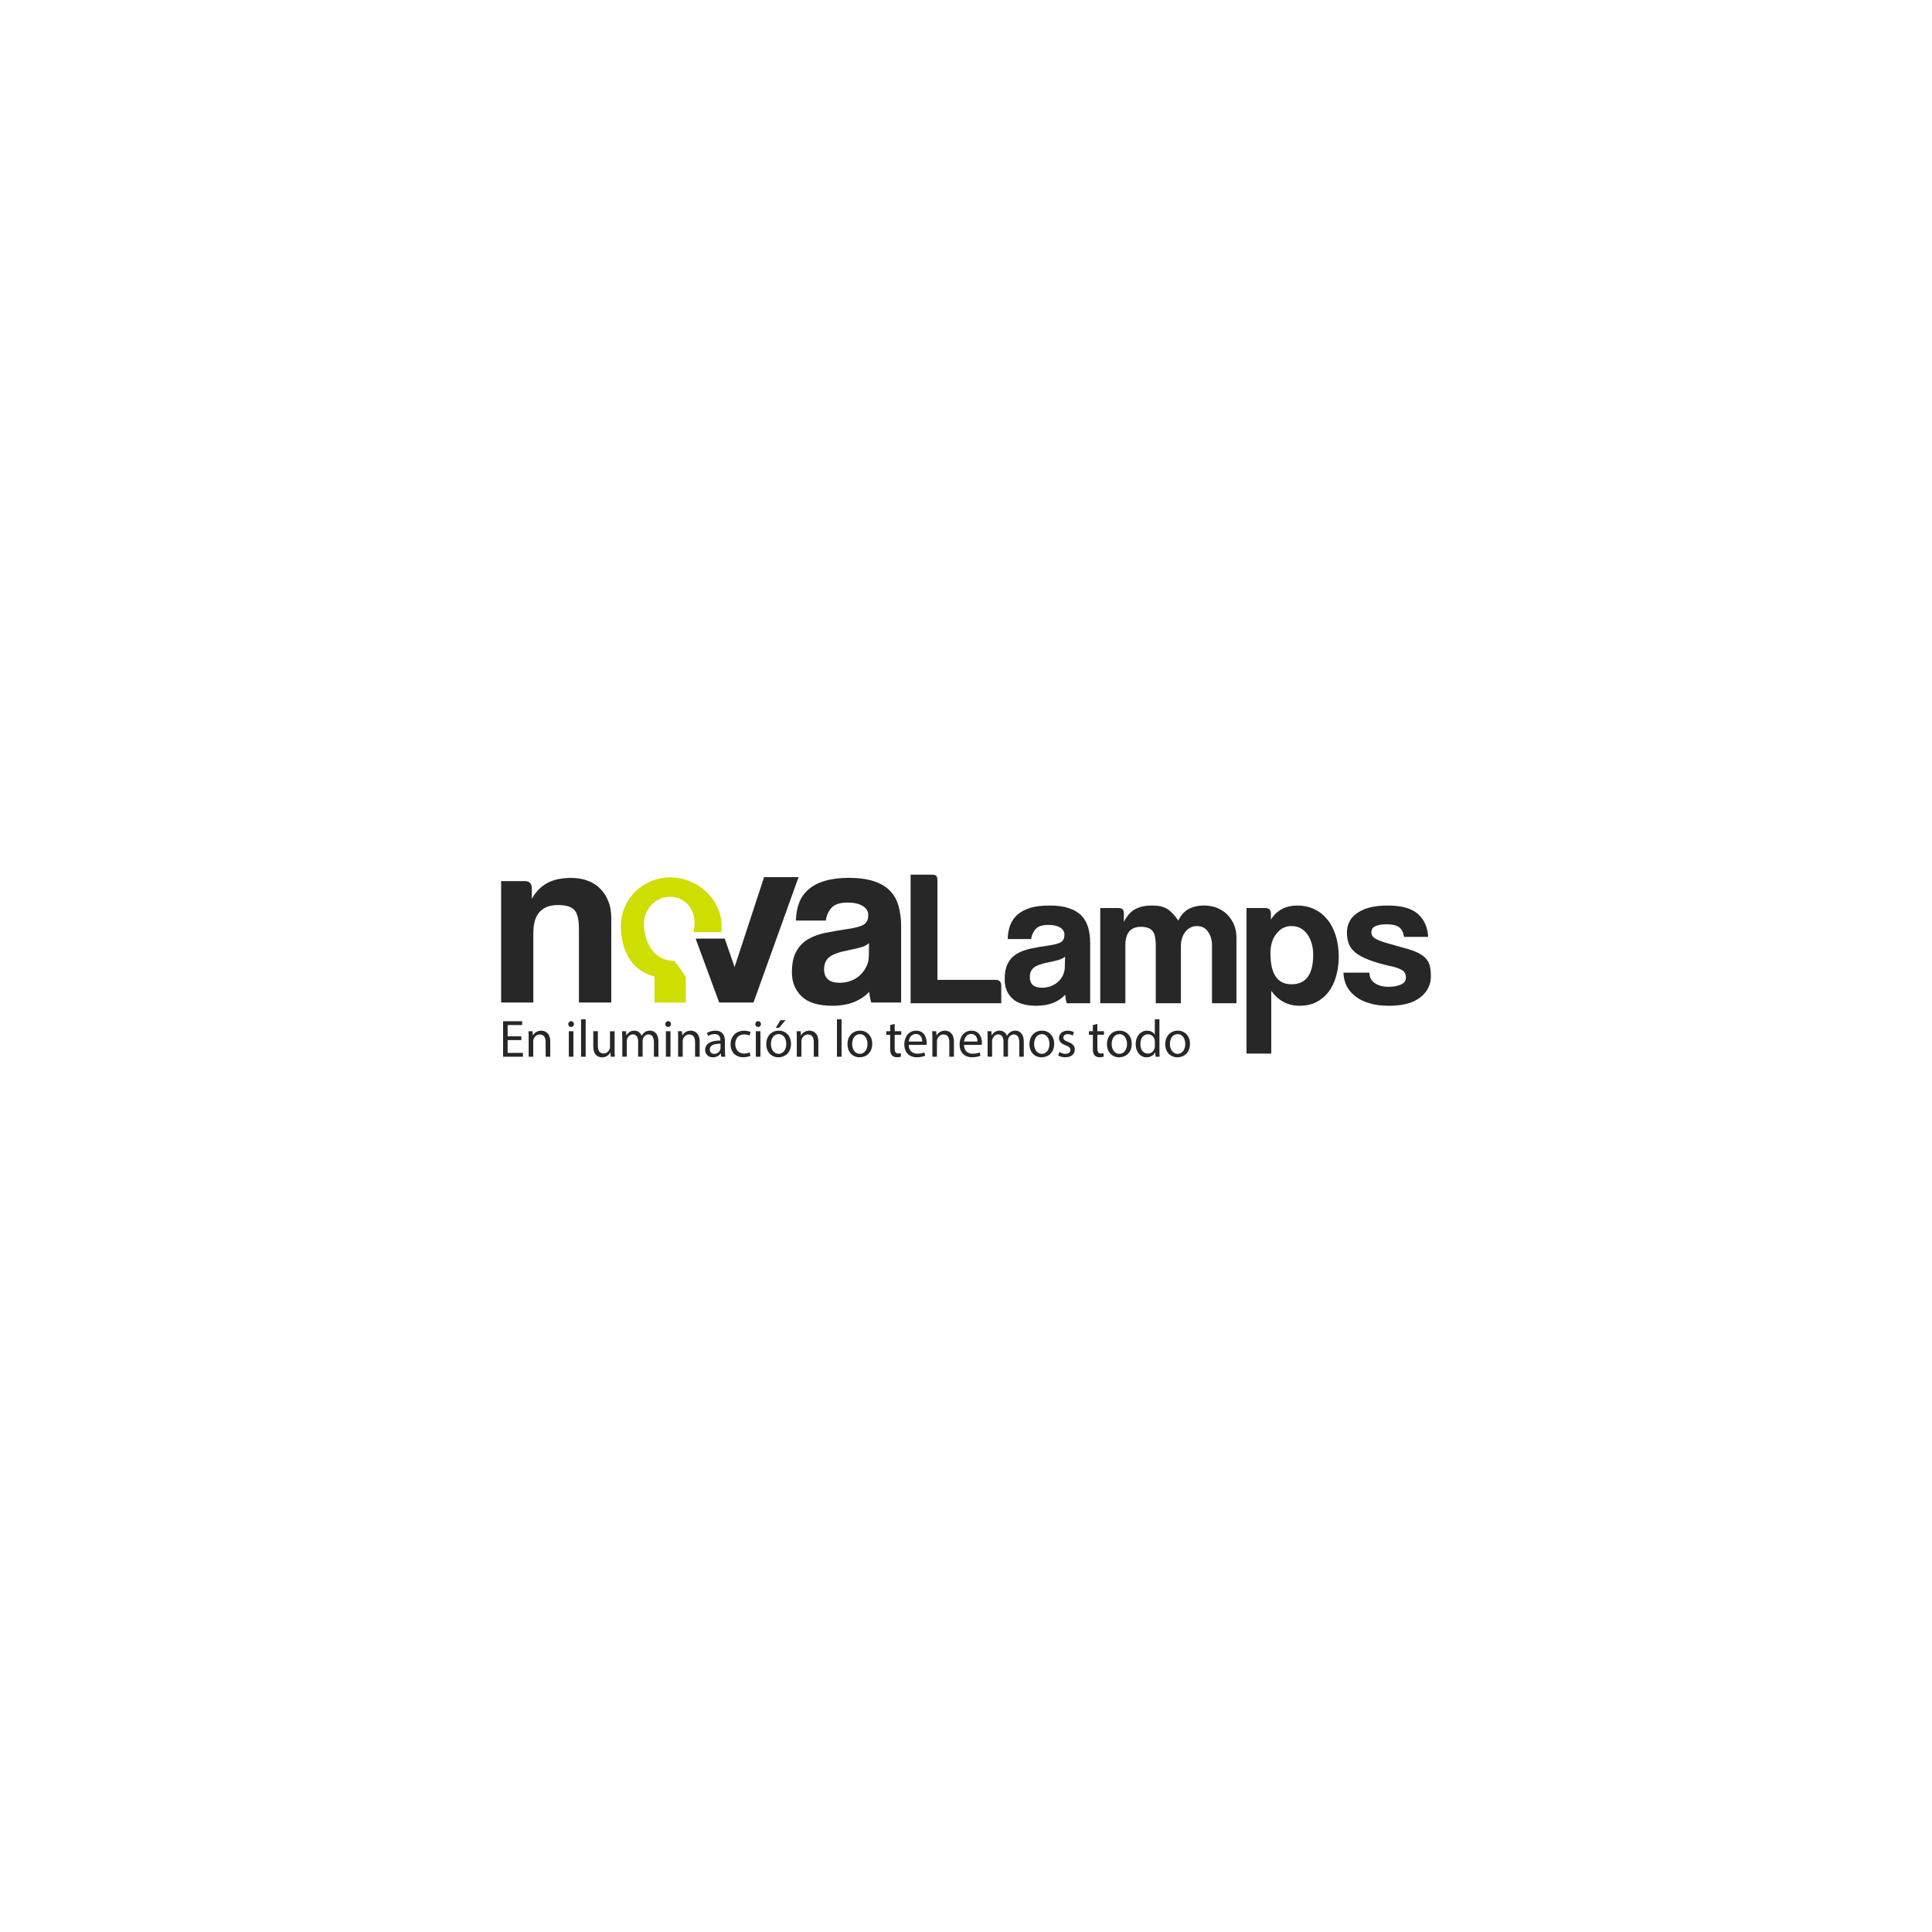
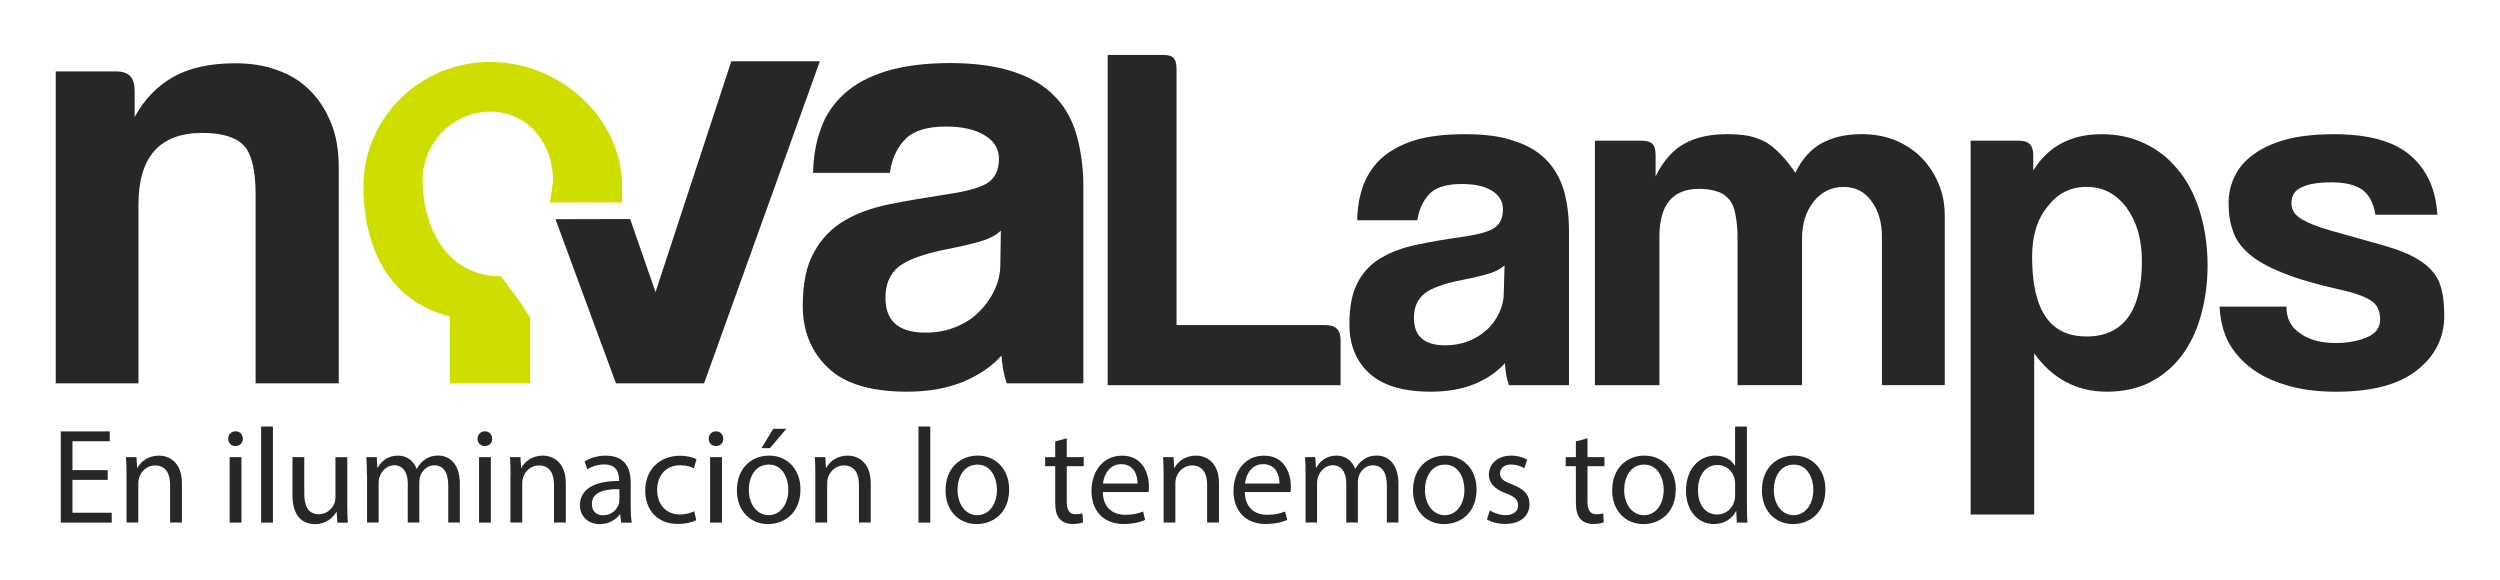
- <svg xmlns="http://www.w3.org/2000/svg" id="Capa_1" version="1.1" viewBox="0 0 1080 1080">
+ <svg xmlns="http://www.w3.org/2000/svg" id="Capa_1" version="1.1" viewBox="268 477 544 126">
  <defs>
    <style>
      .st0 {
        fill: #cdde00;
      }

      .st1 {
        fill: #262726;
      }
    </style>
  </defs>
  <path class="st1" d="M323.62,560.41v-41.1c0-5.22-.84-8.8-2.55-10.63-1.75-1.85-4.8-2.76-9.02-2.76-9.32,0-13.92,5.23-13.92,15.58v38.91h-18v-67.88h13.03c2.93,0,4.14,1.33,4.14,4.28v5.66c2.09-3.85,4.93-6.77,8.44-8.75,3.52-1.98,8.02-2.95,13.45-2.95,3.26,0,6.31.44,9.03,1.45,2.76.94,5.1,2.37,7.1,4.33,1.97,1.92,3.51,4.27,4.68,7.12,1.17,2.78,1.71,6.04,1.71,9.74v47.01h-18.09Z" />
  <path class="st1" d="M487.05,560.41c-.59-1.76-.96-3.73-1.13-6.03-2.12,2.4-4.97,4.28-8.4,5.73-3.55,1.42-7.56,2.12-12.2,2.12-7.77,0-13.54-1.73-17.13-5.18-3.63-3.47-5.51-7.93-5.51-13.47,0-4.84.79-8.79,2.42-11.63,1.55-2.9,3.73-5.17,6.48-6.85,2.75-1.65,6.01-2.84,9.81-3.63,3.8-.77,8.02-1.47,12.49-2.16,4.52-.67,7.56-1.5,9.11-2.57,1.55-1.07,2.38-2.75,2.38-5.16,0-2.22-1.05-3.91-3.14-5.16-2.08-1.26-4.85-1.88-8.36-1.88-4.14,0-7.1.9-8.89,2.76-1.8,1.84-2.94,4.28-3.34,7.31h-16.72c.08-3.47.62-6.72,1.72-9.67,1.04-2.96,2.75-5.43,5.1-7.56,2.33-2.13,5.42-3.76,9.15-4.91,3.8-1.13,8.4-1.75,13.82-1.75s9.9.64,13.58,1.82c3.72,1.19,6.77,2.95,8.94,5.15,2.34,2.26,3.96,5.08,4.97,8.44.96,3.39,1.54,7.17,1.54,11.37v42.92h-16.7ZM485.79,527.18c-.96.91-2.26,1.67-4.02,2.21-1.79.55-4.26,1.17-7.56,1.8-5.18,1.02-8.7,2.31-10.65,3.84-1.92,1.57-2.89,3.82-2.89,6.78,0,5.04,2.89,7.57,8.7,7.57,2.25,0,4.47-.37,6.39-1.15,1.99-.77,3.72-1.83,5.09-3.19,1.43-1.34,2.56-2.91,3.47-4.73.84-1.77,1.35-3.67,1.35-5.72l.12-7.41Z" />
  <path class="st1" d="M509.03,560.81v-71.86h11.74c2.37,0,3.25.45,3.25,3.27v55.52h32.35c2.34,0,3.34,1.06,3.34,3.26v9.82h-50.68Z" />
  <path class="st1" d="M596.34,560.81c-.5-1.38-.75-2.95-.87-4.78-1.72,1.9-3.85,3.38-6.61,4.53-2.75,1.11-5.88,1.67-9.52,1.67-6.05,0-10.57-1.35-13.45-4.07-2.89-2.7-4.26-6.23-4.26-10.55,0-3.8.58-6.85,1.79-9.13,1.21-2.29,2.89-4.07,5.1-5.35,2.14-1.29,4.76-2.26,7.7-2.86,3.04-.65,6.26-1.21,9.85-1.71,3.55-.5,5.89-1.15,7.1-1.96,1.25-.86,1.87-2.19,1.87-4.08,0-1.71-.83-3.08-2.5-4.07-1.55-.96-3.77-1.41-6.48-1.41-3.25,0-5.59.71-6.98,2.11-1.37,1.48-2.33,3.38-2.67,5.78h-13.08c.04-2.78.5-5.31,1.3-7.56.88-2.32,2.22-4.34,4.06-6.01,1.84-1.61,4.22-2.91,7.18-3.85,2.92-.87,6.51-1.31,10.86-1.31s7.73.43,10.61,1.42c2.97.94,5.26,2.28,7.02,4.05,1.75,1.75,3.05,3.95,3.89,6.6.75,2.63,1.16,5.6,1.16,8.92v33.63h-13.06ZM595.37,534.76c-.74.69-1.82,1.28-3.21,1.72-1.34.44-3.3.9-5.89,1.42-4.05.77-6.81,1.79-8.31,2.99-1.55,1.25-2.29,3-2.29,5.32,0,3.97,2.29,5.93,6.81,5.93,1.84,0,3.5-.31,5.06-.9,1.51-.62,2.88-1.44,4.01-2.5,1.13-1,2.01-2.25,2.67-3.66.67-1.42,1.01-2.88,1.01-4.51l.16-5.81Z" />
  <path class="st1" d="M677.51,560.81v-32.25c0-3.21-.79-5.85-2.34-7.87-1.51-2.06-3.51-3.01-6.02-3.01-2.63,0-4.81,1.07-6.52,3.21-1.71,2.2-2.51,4.85-2.51,8.15v31.77h-14.03v-32c0-2.19-.21-3.94-.5-5.33-.24-1.37-.71-2.42-1.45-3.21-.68-.77-1.52-1.34-2.64-1.65-1.05-.36-2.35-.52-3.81-.52-5.72,0-8.6,3.47-8.6,10.38v32.34h-14.04v-53.21h9.95c2.34,0,3.26.65,3.26,3.24v4.51c1.75-3.51,3.92-5.91,6.52-7.23,2.43-1.31,5.51-1.94,9.03-1.94,1.79,0,3.42.12,4.83.41,1.38.31,2.59.77,3.82,1.46,1.08.69,2.09,1.57,3.18,2.7,1.01,1.06,2,2.33,3.03,3.84,1.43-2.95,3.31-5.09,5.68-6.41,2.39-1.31,5.27-2,8.69-2,2.71,0,5.09.43,7.31,1.31,2.3.95,4.14,2.2,5.77,3.81,1.58,1.61,2.84,3.55,3.72,5.68.92,2.15,1.34,4.51,1.34,6.97v36.85h-13.66Z" />
  <path class="st1" d="M696.81,588.95v-81.34h10.32c2.22,0,3.31.77,3.31,3.24v3.24c3.26-5.26,8.23-7.89,14.88-7.89,3.3,0,6.39.63,9.18,1.94,2.89,1.32,5.27,3.18,7.3,5.64,2.09,2.43,3.64,5.44,4.81,8.99,1.09,3.49,1.76,7.52,1.76,12,0,4-.54,7.69-1.51,11.07-.96,3.36-2.38,6.28-4.26,8.73-1.88,2.44-4.23,4.34-6.85,5.66-2.68,1.34-5.81,2-9.28,2-6.6,0-11.82-2.8-15.83-8.33v35.06h-13.83ZM721.97,550.22c8.02,0,12.11-5.5,12.11-16.44,0-4.74-1.17-8.63-3.37-11.64-2.26-3-5.15-4.47-8.66-4.47s-6.26,1.38-8.43,4.2c-2.38,2.82-3.43,6.5-3.43,11.03,0,11.54,3.84,17.31,11.79,17.31" />
  <path class="st1" d="M784.88,523.71c-.38-2.44-1.31-4.22-2.72-5.34-1.51-1.11-3.8-1.69-6.76-1.69s-5.1.35-6.52,1.07c-1.55.63-2.26,1.81-2.26,3.47,0,1.44.71,2.61,2.26,3.49,1.42.85,3.59,1.71,6.34,2.48,4.63,1.3,8.53,2.4,11.7,3.29,3.18.92,5.77,1.98,7.65,3.24,1.88,1.18,3.3,2.71,4.14,4.54.79,1.86,1.16,4.31,1.16,7.45,0,4.74-1.93,8.67-5.88,11.81-3.97,3.17-9.86,4.72-17.63,4.72-3.85,0-7.31-.41-10.4-1.29-3.11-.9-5.82-2.1-7.99-3.76-2.17-1.61-3.88-3.55-5.1-5.81-1.17-2.32-1.75-4.84-1.89-7.67h14.54c0,2.53.97,4.54,3.02,5.85,1.88,1.36,4.51,2.08,7.67,2.08,2.73,0,4.99-.46,6.9-1.27,1.92-.84,2.8-2.09,2.8-3.84,0-1.94-.67-3.39-2.13-4.2-1.38-.87-3.47-1.63-6.39-2.26-5.15-1.14-9.37-2.36-12.5-3.64-3.25-1.26-5.68-2.63-7.47-4.16-1.76-1.51-2.97-3.2-3.51-4.97-.67-1.82-.97-3.84-.97-6.08,0-2,.39-3.9,1.26-5.7.8-1.84,2.18-3.43,3.94-4.74,1.79-1.4,4.13-2.51,7.02-3.35,2.92-.81,6.51-1.23,10.64-1.23,7.69,0,13.2,1.57,16.75,4.66,3.55,3.07,5.52,7.4,5.81,12.86h-13.49Z" />
  <polygon class="st1" points="427.13 490.33 410.64 540.57 405.12 524.66 388.87 524.7 402.03 560.41 421.21 560.41 446.4 490.33 427.13 490.33" />
  <path class="st0" d="M374.66,501.28c8.12,0,13.67,6.73,13.67,15.06,0,.65-.64,4.16-.67,4.72h15.7v-3.48c0-14.94-13.5-27.1-28.71-27.1s-27.57,12.16-27.57,27.1c0,11.92,4.68,24.8,18.8,28.26v14.58h17.5v-14.18c-2.25-3.72-2.62-4.09-6.39-9.12-12.86,0-17.04-12.41-17.04-20.76s6.6-15.06,14.7-15.06" />
  <polygon class="st1" points="291.44 581.42 283.77 581.42 283.77 588.57 292.31 588.57 292.31 590.72 281.23 590.72 281.23 570.87 291.88 570.87 291.88 573.02 283.77 573.02 283.77 579.3 291.44 579.3 291.44 581.42" />
  <path class="st1" d="M295.53,580.33c0-1.48-.03-2.68-.12-3.86h2.29l.14,2.35h.06c.7-1.35,2.34-2.68,4.69-2.68,1.95,0,5,1.18,5,6.06v8.51h-2.58v-8.22c0-2.3-.85-4.21-3.28-4.21-1.7,0-3.01,1.21-3.45,2.65-.12.33-.19.77-.19,1.21v8.57h-2.56v-10.39Z" />
  <path class="st1" d="M320.84,572.47c.03.88-.61,1.59-1.64,1.59-.91,0-1.55-.7-1.55-1.59s.67-1.62,1.61-1.62,1.58.71,1.58,1.62M317.97,576.47h2.57v14.25h-2.57v-14.25Z" />
  <rect class="st1" x="324.82" y="569.81" width="2.57" height="20.91" />
  <path class="st1" d="M343.57,586.84c0,1.47.03,2.77.12,3.89h-2.28l-.15-2.33h-.06c-.67,1.15-2.16,2.65-4.68,2.65-2.21,0-4.88-1.23-4.88-6.25v-8.33h2.57v7.89c0,2.71.82,4.54,3.17,4.54,1.72,0,2.91-1.21,3.38-2.36.15-.38.23-.85.23-1.32v-8.74h2.58v10.37Z" />
  <path class="st1" d="M347.84,580.33c0-1.48-.04-2.68-.12-3.86h2.26l.12,2.29h.09c.79-1.35,2.1-2.62,4.44-2.62,1.93,0,3.39,1.18,4.01,2.85h.06c.45-.8.99-1.42,1.57-1.86.86-.64,1.79-1,3.14-1,1.88,0,4.65,1.23,4.65,6.18v8.4h-2.52v-8.07c0-2.75-.98-4.39-3.06-4.39-1.46,0-2.6,1.09-3.04,2.35-.11.35-.2.83-.2,1.29v8.81h-2.51v-8.54c0-2.28-.99-3.92-2.95-3.92-1.61,0-2.79,1.29-3.2,2.59-.14.38-.19.83-.19,1.27v8.6h-2.52v-10.39Z" />
  <path class="st1" d="M375.1,572.47c.03.88-.61,1.59-1.64,1.59-.9,0-1.55-.7-1.55-1.59s.67-1.62,1.61-1.62,1.58.71,1.58,1.62M372.24,576.47h2.57v14.25h-2.57v-14.25Z" />
  <path class="st1" d="M379.09,580.33c0-1.48-.03-2.68-.11-3.86h2.27l.14,2.35h.05c.71-1.35,2.35-2.68,4.68-2.68,1.97,0,5,1.18,5,6.06v8.51h-2.57v-8.22c0-2.3-.85-4.21-3.28-4.21-1.7,0-3.02,1.21-3.45,2.65-.12.33-.18.77-.18,1.21v8.57h-2.57v-10.39Z" />
  <path class="st1" d="M403.16,590.72l-.21-1.79h-.09c-.79,1.11-2.31,2.12-4.34,2.12-2.86,0-4.33-2.04-4.33-4.09,0-3.45,3.04-5.33,8.51-5.3v-.29c0-1.18-.32-3.31-3.22-3.31-1.31,0-2.68.42-3.69,1.06l-.58-1.7c1.17-.76,2.87-1.27,4.64-1.27,4.34,0,5.39,2.97,5.39,5.83v5.33c0,1.24.06,2.45.23,3.42h-2.33ZM402.78,583.45c-2.81-.06-5.99.44-5.99,3.21,0,1.68,1.1,2.47,2.42,2.47,1.84,0,3.01-1.18,3.42-2.39.09-.26.15-.55.15-.82v-2.48Z" />
  <path class="st1" d="M419.51,590.19c-.67.36-2.16.82-4.06.82-4.28,0-7.05-2.91-7.05-7.27s2.98-7.57,7.6-7.57c1.52,0,2.87.39,3.56.74l-.57,2c-.62-.36-1.59-.67-2.99-.67-3.25,0-5,2.41-5,5.39,0,3.29,2.1,5.32,4.91,5.32,1.46,0,2.43-.38,3.16-.7l.44,1.94Z" />
  <path class="st1" d="M425.39,572.47c.03.88-.61,1.59-1.63,1.59-.92,0-1.55-.7-1.55-1.59s.67-1.62,1.6-1.62,1.58.71,1.58,1.62M422.52,576.47h2.58v14.25h-2.58v-14.25Z" />
  <path class="st1" d="M442.18,583.47c0,5.27-3.62,7.57-7.05,7.57-3.83,0-6.78-2.83-6.78-7.33,0-4.77,3.09-7.57,7.02-7.57s6.81,2.97,6.81,7.33M430.95,583.62c0,3.12,1.78,5.48,4.3,5.48s4.29-2.33,4.29-5.54c0-2.41-1.19-5.47-4.24-5.47s-4.36,2.82-4.36,5.53M439.11,570.31l-3.57,4.21h-1.84l2.56-4.21h2.84Z" />
  <path class="st1" d="M445.42,580.33c0-1.48-.03-2.68-.11-3.86h2.28l.14,2.35h.06c.7-1.35,2.34-2.68,4.68-2.68,1.96,0,5,1.18,5,6.06v8.51h-2.56v-8.22c0-2.3-.85-4.21-3.28-4.21-1.7,0-3,1.21-3.46,2.65-.11.33-.18.77-.18,1.21v8.57h-2.58v-10.39Z" />
  <rect class="st1" x="467.86" y="569.81" width="2.57" height="20.91" />
  <path class="st1" d="M487.59,583.47c0,5.27-3.63,7.57-7.05,7.57-3.83,0-6.79-2.83-6.79-7.33,0-4.77,3.11-7.57,7.02-7.57s6.82,2.97,6.82,7.33M476.36,583.63c0,3.11,1.78,5.48,4.29,5.48s4.29-2.33,4.29-5.54c0-2.41-1.2-5.47-4.24-5.47s-4.35,2.82-4.35,5.54" />
  <path class="st1" d="M500.13,572.37v4.1h3.69v1.98h-3.69v7.68c0,1.76.5,2.77,1.93,2.77.67,0,1.17-.09,1.49-.18l.12,1.94c-.5.21-1.29.36-2.28.36-1.21,0-2.16-.38-2.79-1.09-.74-.77-.99-2.04-.99-3.71v-7.77h-2.19v-1.98h2.19v-3.42l2.52-.68Z" />
  <path class="st1" d="M507.97,584.07c.06,3.5,2.28,4.95,4.86,4.95,1.84,0,2.95-.32,3.91-.73l.44,1.85c-.9.41-2.45.88-4.71.88-4.36,0-6.96-2.88-6.96-7.18s2.52-7.69,6.65-7.69c4.62,0,5.85,4.1,5.85,6.72,0,.52-.06.94-.09,1.21h-9.95ZM515.52,582.21c.03-1.65-.68-4.21-3.56-4.21-2.62,0-3.75,2.41-3.95,4.21h7.52Z" />
  <path class="st1" d="M521.2,580.33c0-1.48-.04-2.68-.11-3.86h2.28l.14,2.35h.06c.7-1.35,2.34-2.68,4.68-2.68,1.96,0,5,1.18,5,6.06v8.51h-2.58v-8.22c0-2.3-.85-4.21-3.28-4.21-1.7,0-3.01,1.21-3.45,2.65-.11.33-.18.77-.18,1.21v8.57h-2.56v-10.39Z" />
  <path class="st1" d="M538.87,584.07c.06,3.5,2.28,4.95,4.85,4.95,1.85,0,2.96-.32,3.92-.73l.45,1.85c-.91.41-2.45.88-4.71.88-4.36,0-6.97-2.88-6.97-7.18s2.52-7.69,6.64-7.69c4.62,0,5.85,4.1,5.85,6.72,0,.52-.06.94-.08,1.21h-9.95ZM546.41,582.21c.02-1.65-.67-4.21-3.56-4.21-2.61,0-3.75,2.41-3.94,4.21h7.51Z" />
  <path class="st1" d="M552.1,580.33c0-1.48-.04-2.68-.13-3.86h2.25l.12,2.29h.08c.79-1.35,2.11-2.62,4.45-2.62,1.92,0,3.39,1.18,4.01,2.85h.06c.44-.8.99-1.42,1.58-1.86.84-.64,1.79-1,3.12-1,1.87,0,4.66,1.23,4.66,6.18v8.4h-2.52v-8.07c0-2.75-1-4.39-3.07-4.39-1.46,0-2.61,1.09-3.04,2.35-.12.35-.2.83-.2,1.29v8.81h-2.52v-8.54c0-2.28-.99-3.92-2.95-3.92-1.62,0-2.79,1.29-3.2,2.59-.14.38-.21.83-.21,1.27v8.6h-2.5v-10.39Z" />
  <path class="st1" d="M589.3,583.47c0,5.27-3.63,7.57-7.05,7.57-3.83,0-6.78-2.83-6.78-7.33,0-4.77,3.09-7.57,7.01-7.57s6.82,2.97,6.82,7.33M578.07,583.63c0,3.11,1.79,5.48,4.3,5.48s4.29-2.33,4.29-5.54c0-2.41-1.19-5.47-4.23-5.47s-4.36,2.82-4.36,5.54" />
  <path class="st1" d="M592.2,588.07c.76.5,2.11,1.03,3.39,1.03,1.87,0,2.75-.95,2.75-2.13,0-1.24-.74-1.91-2.64-2.62-2.54-.92-3.73-2.33-3.73-4.03,0-2.3,1.84-4.18,4.88-4.18,1.43,0,2.68.41,3.48.88l-.65,1.88c-.56-.36-1.57-.82-2.9-.82-1.52,0-2.37.88-2.37,1.94,0,1.18.85,1.71,2.7,2.42,2.45.93,3.71,2.17,3.71,4.3,0,2.5-1.94,4.27-5.29,4.27-1.55,0-2.98-.38-3.98-.97l.64-1.97Z" />
  <path class="st1" d="M613.44,572.37v4.1h3.69v1.98h-3.69v7.68c0,1.76.51,2.77,1.92,2.77.68,0,1.18-.09,1.5-.18l.11,1.94c-.5.21-1.29.36-2.28.36-1.2,0-2.17-.38-2.79-1.09-.72-.77-.99-2.04-.99-3.71v-7.77h-2.21v-1.98h2.21v-3.42l2.51-.68Z" />
  <path class="st1" d="M632.65,583.47c0,5.27-3.62,7.57-7.05,7.57-3.83,0-6.79-2.83-6.79-7.33,0-4.77,3.1-7.57,7.02-7.57s6.82,2.97,6.82,7.33M621.42,583.63c0,3.11,1.78,5.48,4.31,5.48s4.29-2.33,4.29-5.54c0-2.41-1.2-5.47-4.24-5.47s-4.36,2.82-4.36,5.54" />
  <path class="st1" d="M648.13,569.81v17.23c0,1.27.02,2.71.11,3.68h-2.31l-.12-2.48h-.06c-.8,1.59-2.52,2.8-4.83,2.8-3.42,0-6.05-2.92-6.05-7.25-.03-4.74,2.89-7.65,6.34-7.65,2.18,0,3.63,1.03,4.29,2.18h.05v-8.51h2.58ZM645.56,582.27c0-.32-.03-.77-.12-1.09-.38-1.65-1.78-3-3.72-3-2.67,0-4.24,2.36-4.24,5.51,0,2.88,1.41,5.27,4.19,5.27,1.73,0,3.3-1.15,3.77-3.09.09-.36.12-.71.12-1.12v-2.48Z" />
  <path class="st1" d="M665.21,583.47c0,5.27-3.62,7.57-7.04,7.57-3.83,0-6.78-2.83-6.78-7.33,0-4.77,3.09-7.57,7.01-7.57s6.81,2.97,6.81,7.33M653.98,583.63c0,3.11,1.79,5.48,4.3,5.48s4.3-2.33,4.3-5.54c0-2.41-1.19-5.47-4.24-5.47s-4.36,2.82-4.36,5.54" />
</svg>
